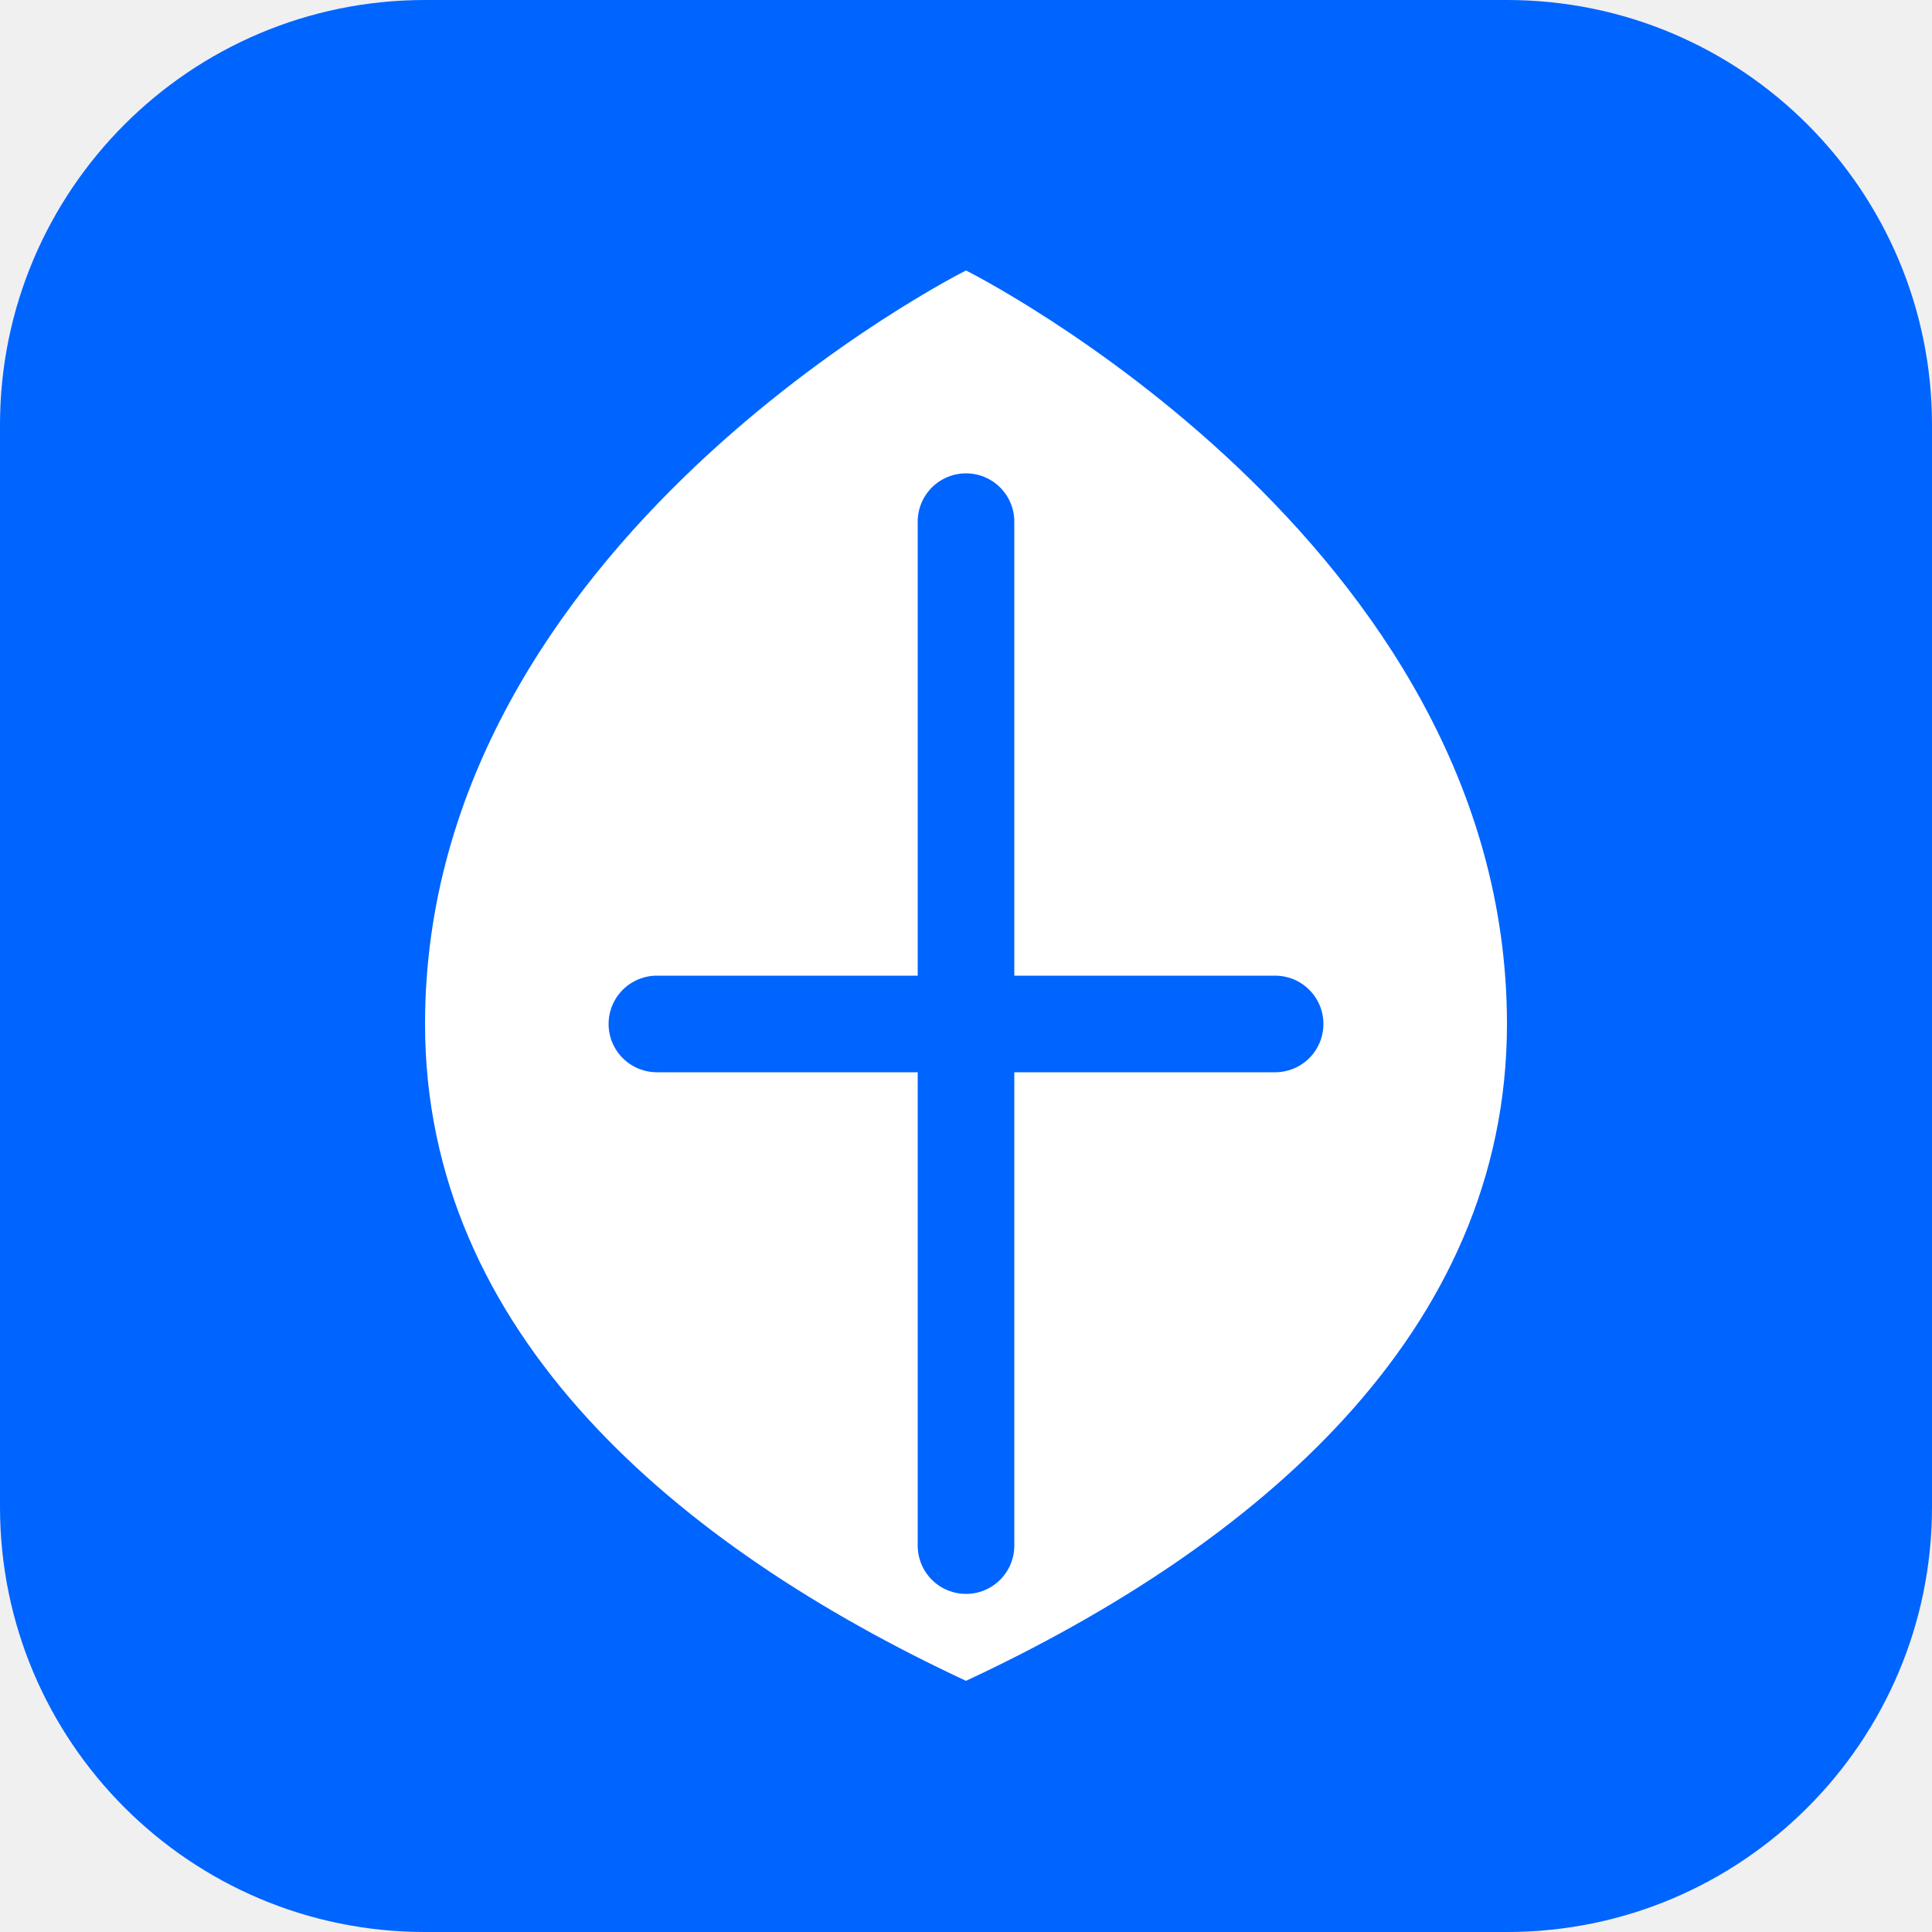
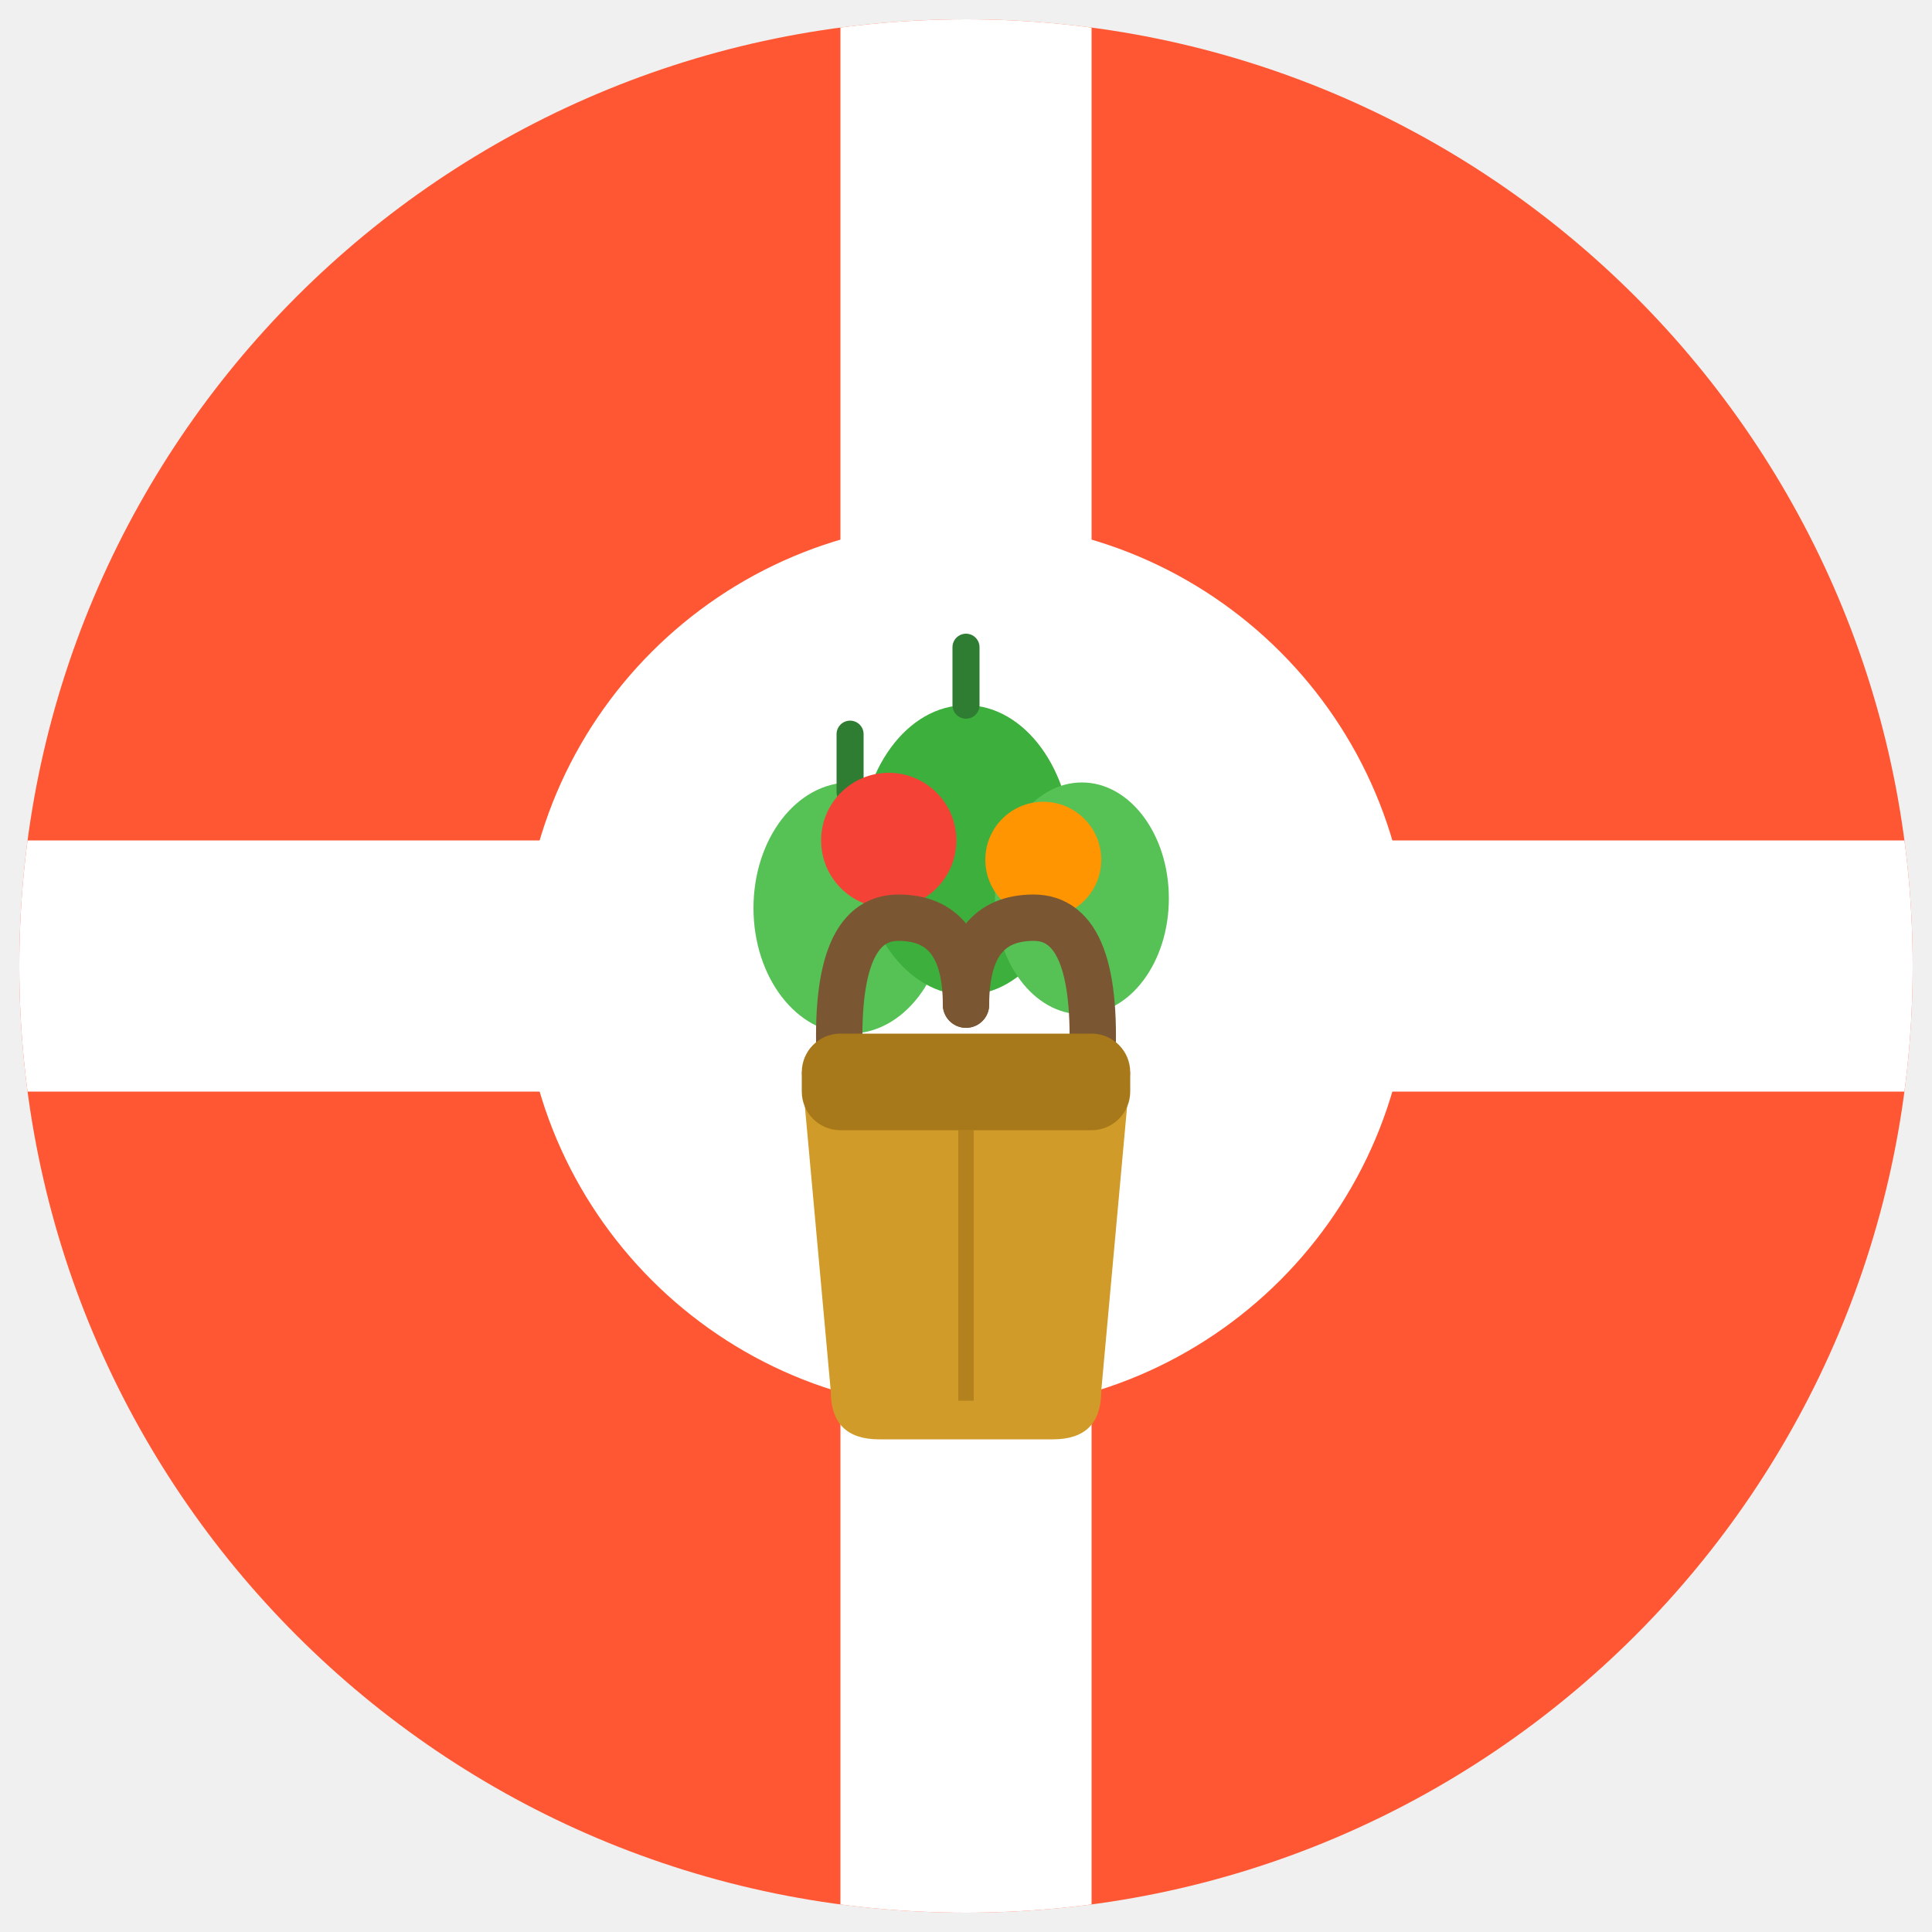
<svg xmlns="http://www.w3.org/2000/svg" viewBox="0 0 100 100" fill="none">
-   <rect width="100" height="100" rx="22" fill="#0064FF" />
-   <path d="M50 14C50 14 78 28 78 53C78 69 65 80 50 87C35 80 22 69 22 53C22 28 50 14 50 14Z" fill="white" />
-   <path d="M50 27L50 80" stroke="#0064FF" stroke-width="5" stroke-linecap="round" />
-   <path d="M34 53L66 53" stroke="#0064FF" stroke-width="5" stroke-linecap="round" />
+   <circle cx="50" cy="50" r="49" fill="#FF5733" />
+   <clipPath id="ringMask">
+     <circle cx="50" cy="50" r="49" />
+   </clipPath>
+   <rect x="43.5" y="1" width="13" height="98" fill="white" clip-path="url(#ringMask)" />
+   <rect x="1" y="43.5" width="98" height="13" fill="white" clip-path="url(#ringMask)" />
+   <circle cx="50" cy="50" r="23" fill="white" />
+   <ellipse cx="44" cy="47" rx="5" ry="6.5" fill="#56C256" />
+   <ellipse cx="50" cy="44" rx="5.5" ry="7.5" fill="#3DAF3D" />
+   <ellipse cx="56" cy="46.5" rx="4.5" ry="6" fill="#56C256" />
+   <line x1="44" y1="41" x2="44" y2="38" stroke="#2E7D32" stroke-width="1.4" stroke-linecap="round" />
+   <line x1="50" y1="36.5" x2="50" y2="33.5" stroke="#2E7D32" stroke-width="1.4" stroke-linecap="round" />
+   <circle cx="46" cy="43.5" r="3.5" fill="#F44336" />
+   <circle cx="54" cy="44.5" r="3" fill="#FF9500" />
+   <path d="M43.5 55.5 Q43 47.5 46.5 47.5 Q50 47.5 50 52" stroke="#7B5632" stroke-width="2.4" fill="none" stroke-linecap="round" />
+   <path d="M56.5 55.5 Q57 47.5 53.5 47.5 Q50 47.5 50 52" stroke="#7B5632" stroke-width="2.4" fill="none" stroke-linecap="round" />
+   <path d="M41.5 55.5 L43 72 Q43 74.5 45.5 74.5 L54.5 74.5 Q57 74.5 57 72 L58.5 55.5 Z" fill="#D09B28" />
+   <rect x="41.5" y="53.5" width="17" height="5" rx="2" fill="#A8791A" />
+   <line x1="50" y1="58.5" x2="50" y2="72.5" stroke="#9A6E16" stroke-width="0.8" opacity="0.55" />
</svg>
